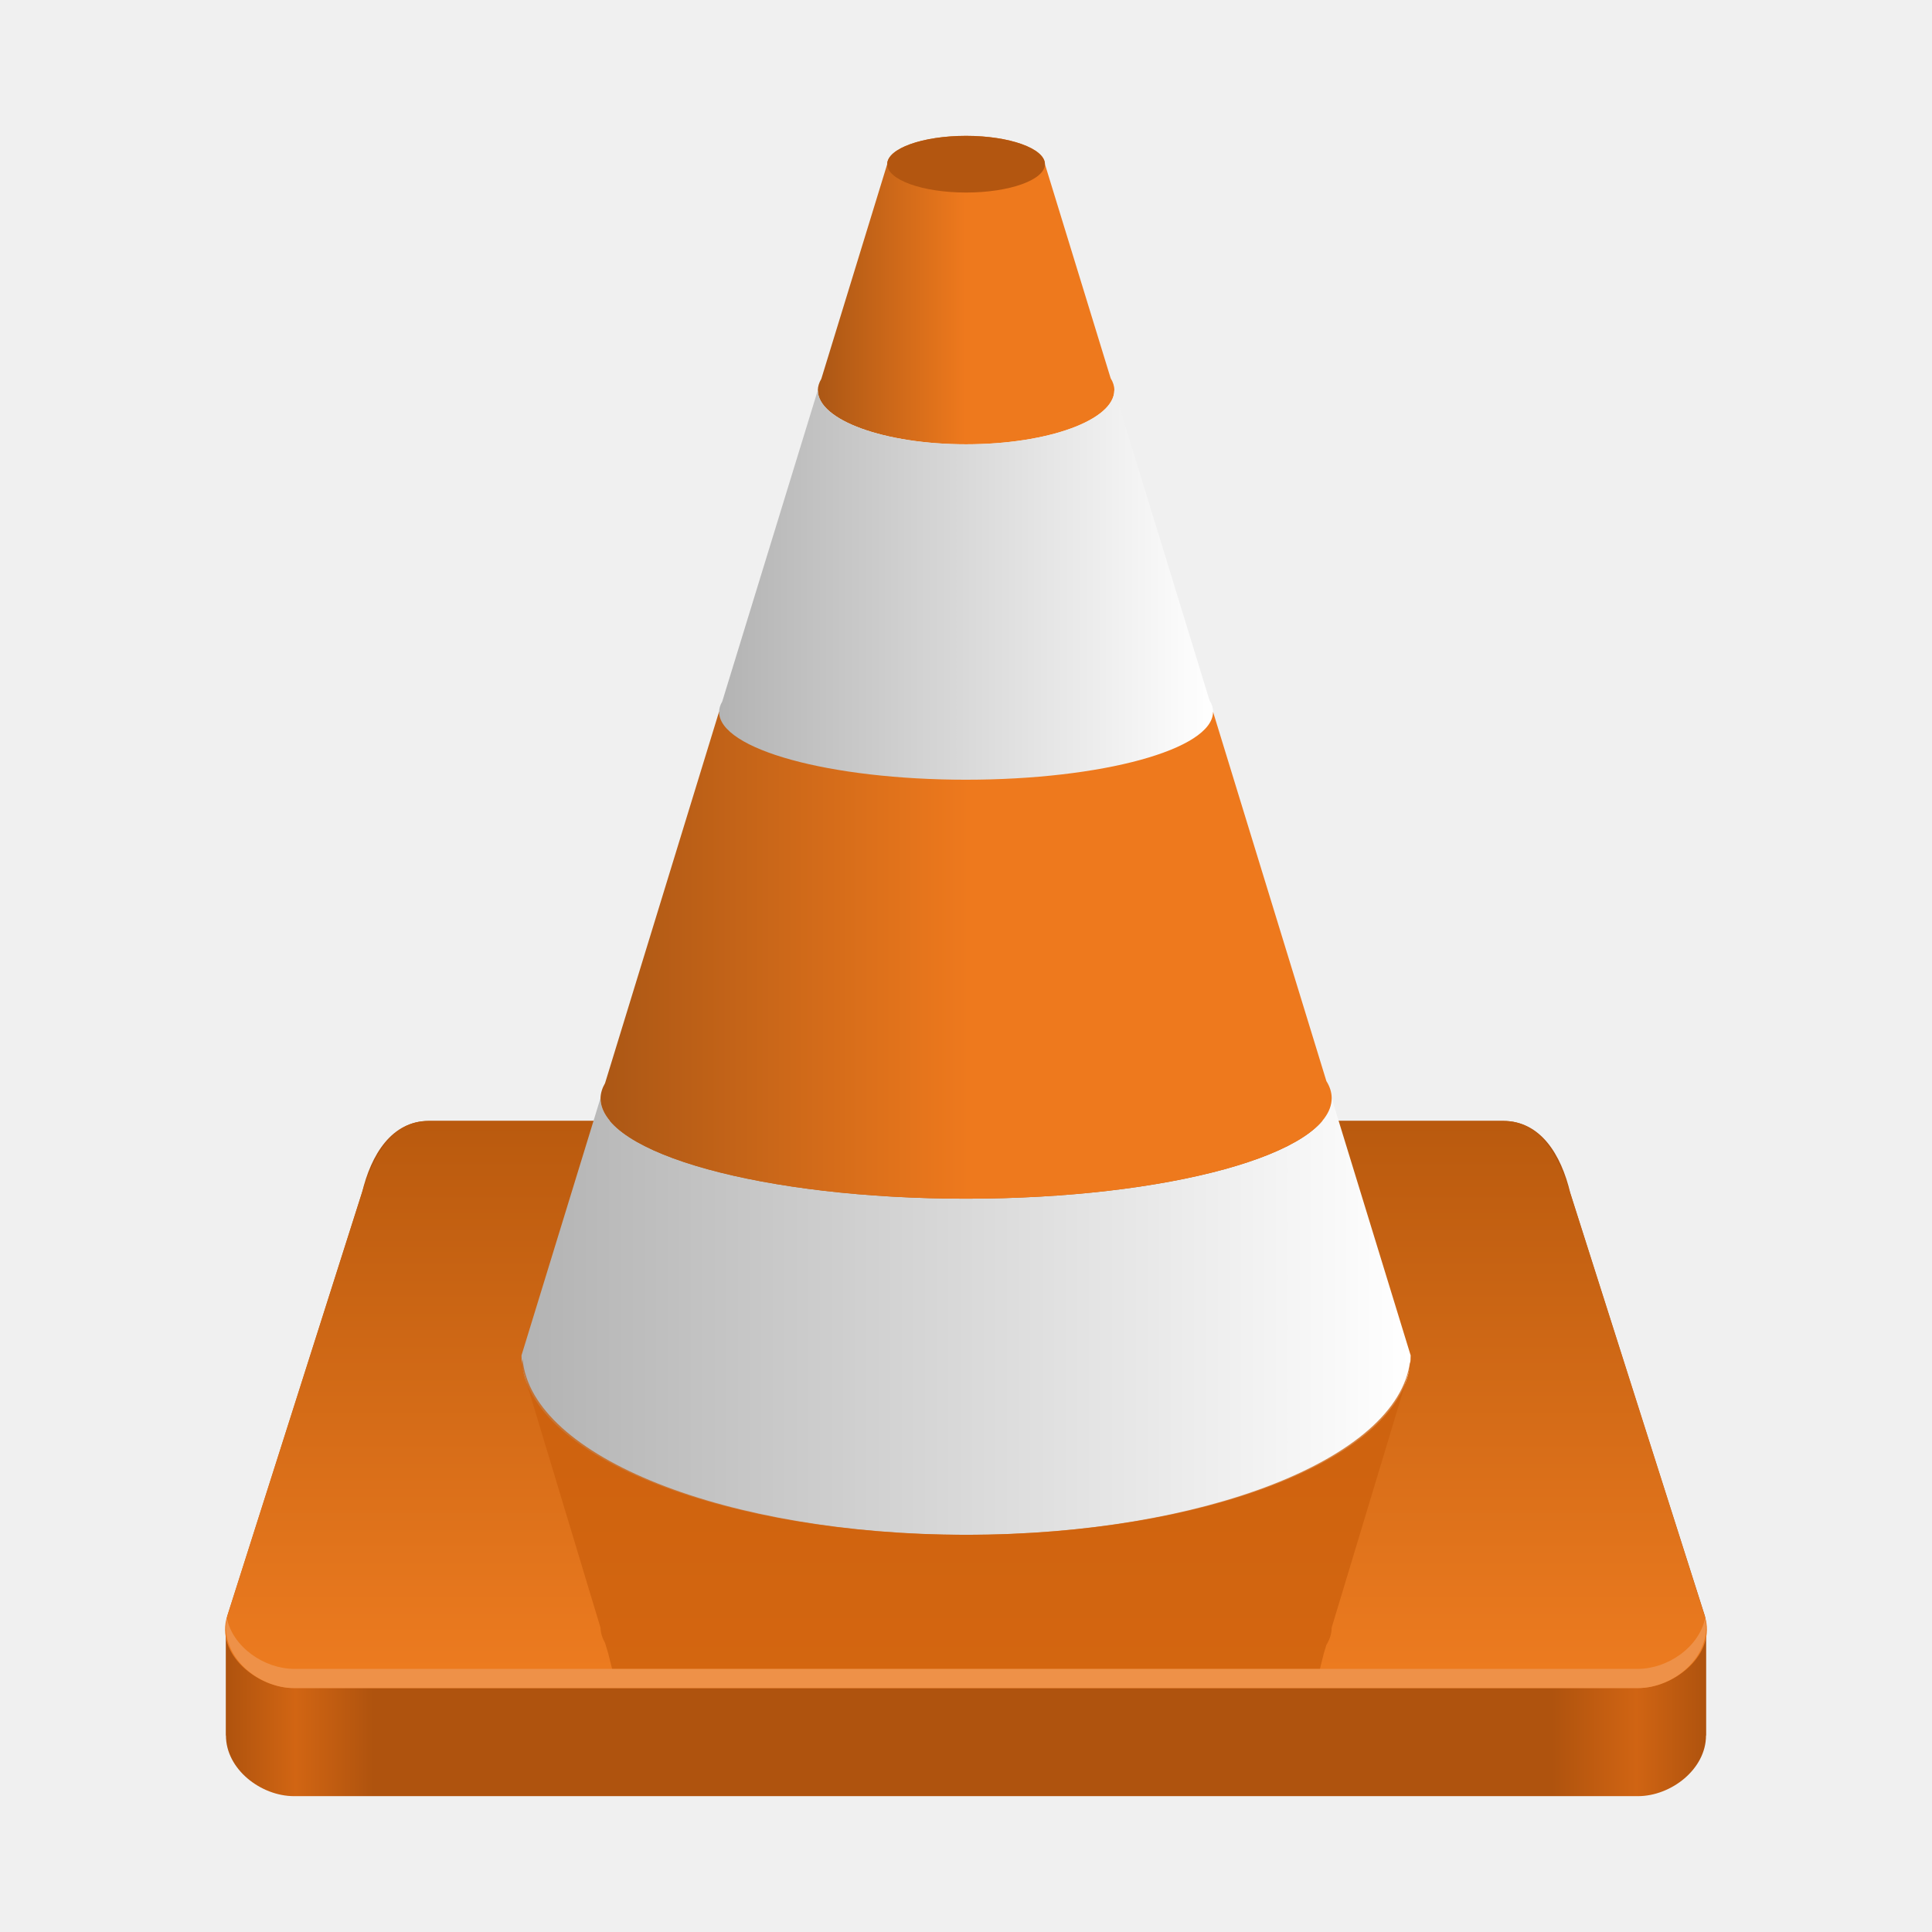
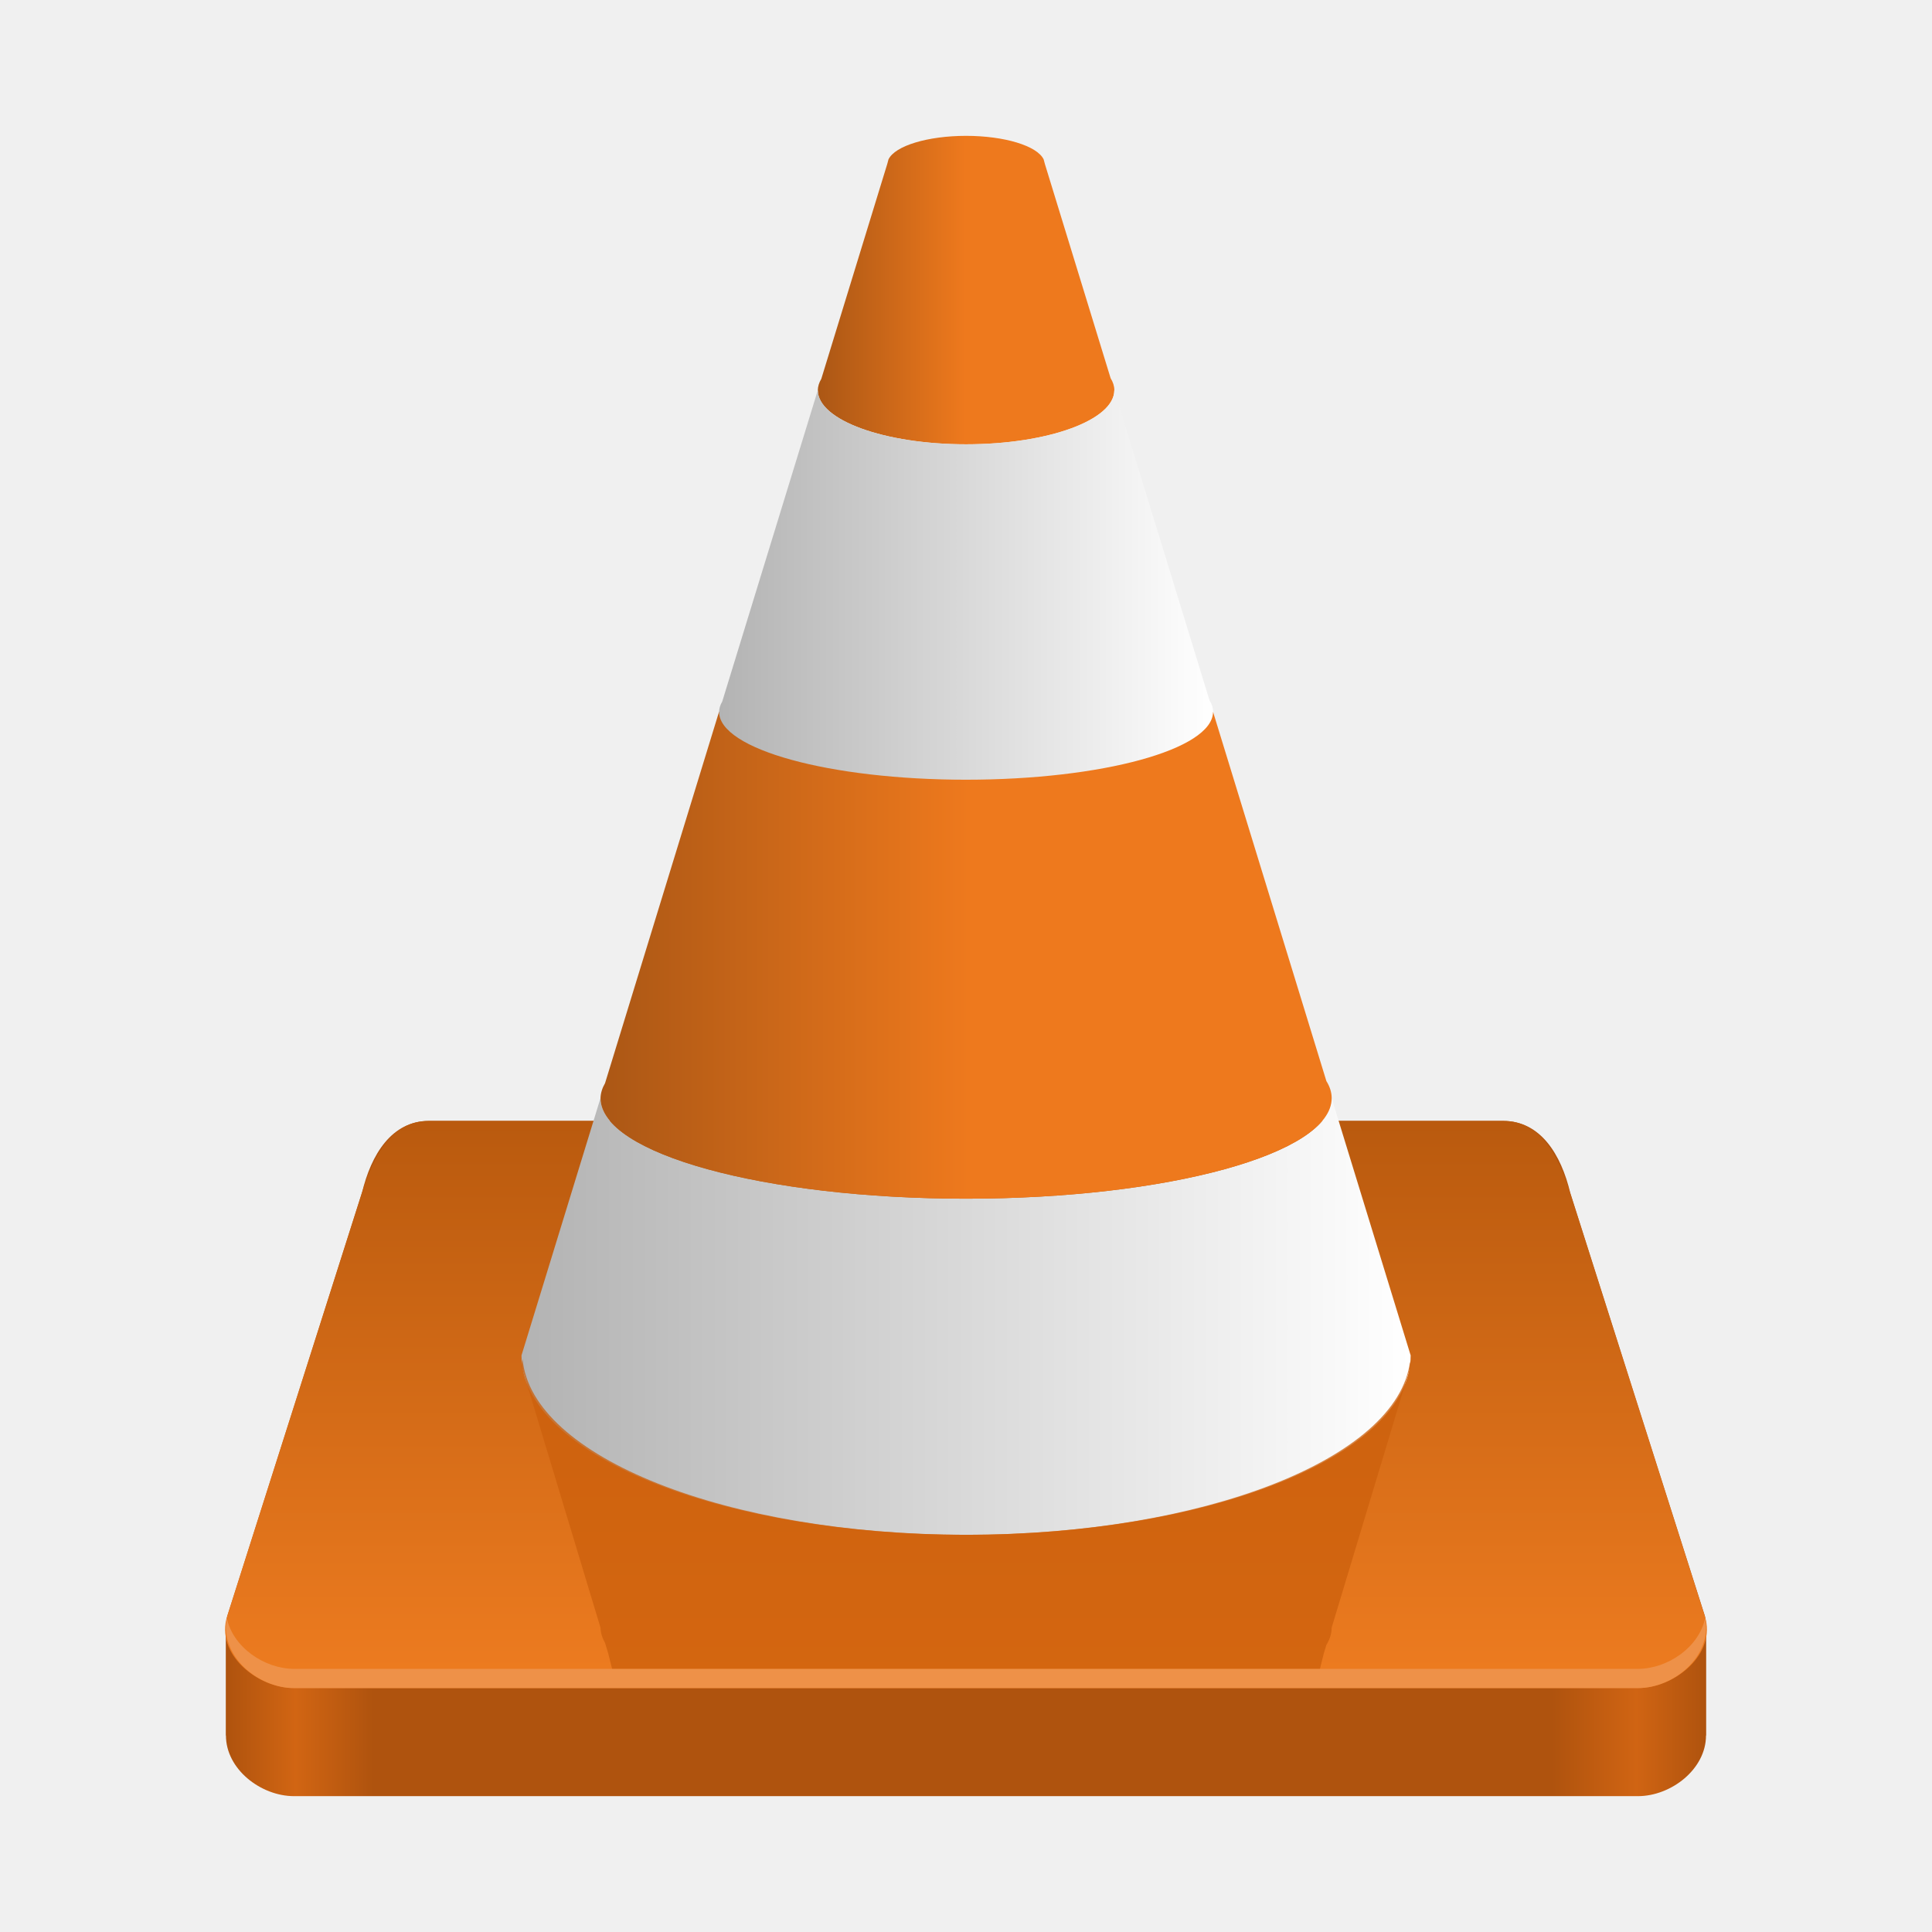
<svg xmlns="http://www.w3.org/2000/svg" xmlns:xlink="http://www.w3.org/1999/xlink" width="128" height="128" viewBox="0 0 128 128" version="1.1" id="svg5" xml:space="preserve">
  <defs id="defs2">
    <linearGradient id="linearGradient631">
      <stop style="stop-color:#aa5009;stop-opacity:1;" offset="0" id="stop627" />
      <stop style="stop-color:#ee7c20;stop-opacity:1;" offset="1" id="stop629" />
    </linearGradient>
    <linearGradient id="linearGradient981">
      <stop style="stop-color:#af530e;stop-opacity:1;" offset="0" id="stop977" />
      <stop style="stop-color:#d16513;stop-opacity:1;" offset="0.047" id="stop1605" />
      <stop style="stop-color:#af530e;stop-opacity:1;" offset="0.1" id="stop1611" />
      <stop style="stop-color:#af530e;stop-opacity:1;" offset="0.896" id="stop1609" />
      <stop style="stop-color:#d06413;stop-opacity:1;" offset="0.953" id="stop1607" />
      <stop style="stop-color:#af530e;stop-opacity:1;" offset="1" id="stop979" />
    </linearGradient>
    <linearGradient id="linearGradient3624">
      <stop style="stop-color:#ab5715;stop-opacity:1;" offset="0" id="stop3620" />
      <stop style="stop-color:#ee791d;stop-opacity:1" offset="0.498" id="stop7792" />
      <stop style="stop-color:#ee791d;stop-opacity:1" offset="1" id="stop3622" />
    </linearGradient>
    <linearGradient id="linearGradient3616">
      <stop style="stop-color:#ab5715;stop-opacity:1;" offset="0" id="stop3612" />
      <stop style="stop-color:#ee791d;stop-opacity:1" offset="0.504" id="stop7721" />
      <stop style="stop-color:#ee791d;stop-opacity:1" offset="1" id="stop3614" />
    </linearGradient>
    <linearGradient id="linearGradient3551">
      <stop style="stop-color:#b3b3b3;stop-opacity:1" offset="0" id="stop3547" />
      <stop style="stop-color:#ffffff;stop-opacity:1;" offset="1" id="stop3549" />
    </linearGradient>
    <linearGradient id="linearGradient2924">
      <stop style="stop-color:#b3b3b3;stop-opacity:1" offset="0" id="stop2920" />
      <stop style="stop-color:#ffffff;stop-opacity:1;" offset="1" id="stop2922" />
    </linearGradient>
    <linearGradient y2="236" x2="96" y1="236" x1="32" gradientTransform="translate(604.8168,170.5864)" gradientUnits="userSpaceOnUse" id="linearGradient1099" xlink:href="#linearGradient1036" />
    <linearGradient id="linearGradient1036">
      <stop id="stop1032" offset="0" style="stop-color:#d5d3cf;stop-opacity:1;" />
      <stop id="stop1034" offset="1" style="stop-color:#f6f5f4;stop-opacity:1" />
    </linearGradient>
    <radialGradient r="32" fy="-76" fx="-244" cy="-76" cx="-244" gradientTransform="matrix(0.8833333,0,0,0.8833333,-460.3502,463.1197)" gradientUnits="userSpaceOnUse" id="radialGradient1103" xlink:href="#linearGradient1069" />
    <linearGradient id="linearGradient1069">
      <stop id="stop1065" offset="0" style="stop-color:#d5d3cf;stop-opacity:1" />
      <stop id="stop1067-1" offset="1" style="stop-color:#949390;stop-opacity:1" />
    </linearGradient>
    <linearGradient gradientUnits="userSpaceOnUse" y2="232" x2="64" y1="262.5" x1="64" id="linearGradient1027" xlink:href="#linearGradient1025" gradientTransform="translate(-470.5864,432.8168)" />
    <linearGradient id="linearGradient1025">
      <stop id="stop1021" offset="0" style="stop-color:#9a9996;stop-opacity:1" />
      <stop id="stop1023" offset="1" style="stop-color:#77767b;stop-opacity:1" />
    </linearGradient>
    <clipPath clipPathUnits="userSpaceOnUse" id="clipPath1609-7">
      <path id="path1611-5" d="m 252,116 28,-28 v -8 h -36 v 36 z" style="fill:#e74747;stroke:none;stroke-width:0.25px;stroke-linecap:butt;stroke-linejoin:miter;stroke-opacity:1" />
    </clipPath>
    <radialGradient r="32" fy="-76" fx="-244" cy="-76" cx="-244" gradientTransform="matrix(0.8833333,0,0,0.8833333,-460.3502,463.1197)" gradientUnits="userSpaceOnUse" id="radialGradient1103-5" xlink:href="#linearGradient1069" />
    <clipPath clipPathUnits="userSpaceOnUse" id="clipPath1609-7-7">
      <path id="path1611-5-0" d="m 252,116 28,-28 v -8 h -36 v 36 z" style="fill:#e74747;stroke:none;stroke-width:0.25px;stroke-linecap:butt;stroke-linejoin:miter;stroke-opacity:1" />
    </clipPath>
    <clipPath clipPathUnits="userSpaceOnUse" id="clipPath744">
      <rect style="fill:#1e88e5;fill-opacity:1;stroke-width:0.265" id="rect746" width="541.867" height="541.867" x="0" y="1.5987212e-14" rx="79.375" ry="79.375" />
    </clipPath>
    <clipPath clipPathUnits="userSpaceOnUse" id="clipPath62">
      <rect style="fill:#1e88e5;fill-opacity:1;stroke-width:0.265" id="rect64" width="541.867" height="541.867" x="2.2507105e-05" y="-0.422" rx="79.375" ry="79.375" />
    </clipPath>
    <radialGradient r="32" fy="-76" fx="-244" cy="-76" cx="-244" gradientTransform="matrix(0.8833333,0,0,0.8833333,-460.3502,463.1197)" gradientUnits="userSpaceOnUse" id="radialGradient1103-6" xlink:href="#linearGradient1069" />
    <clipPath clipPathUnits="userSpaceOnUse" id="clipPath1609-7-2">
      <path id="path1611-5-3" d="m 252,116 28,-28 v -8 h -36 v 36 z" style="fill:#e74747;stroke:none;stroke-width:0.25px;stroke-linecap:butt;stroke-linejoin:miter;stroke-opacity:1" />
    </clipPath>
    <clipPath clipPathUnits="userSpaceOnUse" id="clipPath961">
      <rect style="fill:#00c853;stroke:none;stroke-width:0.529" id="rect963" width="541.867" height="541.867" x="1.4210855e-14" y="2.717972e-05" rx="79.375" ry="79.375" />
    </clipPath>
    <radialGradient r="32" fy="-76" fx="-244" cy="-76" cx="-244" gradientTransform="matrix(0.8833333,0,0,0.8833333,-460.3502,463.1197)" gradientUnits="userSpaceOnUse" id="radialGradient1103-56" xlink:href="#linearGradient1069" />
    <clipPath clipPathUnits="userSpaceOnUse" id="clipPath1440">
      <circle style="display:inline;opacity:1;vector-effect:none;fill:none;fill-opacity:1;stroke:#000000;stroke-width:2;stroke-linecap:butt;stroke-linejoin:miter;stroke-miterlimit:4;stroke-dasharray:none;stroke-dashoffset:0;stroke-opacity:1;marker:none;marker-start:none;marker-mid:none;marker-end:none;paint-order:normal;enable-background:new" id="circle1442" cx="-134.35" cy="193.747" r="24" transform="rotate(-45)" />
    </clipPath>
    <clipPath clipPathUnits="userSpaceOnUse" id="clipPath1430">
      <circle style="display:inline;opacity:1;vector-effect:none;fill:none;fill-opacity:1;stroke:#000000;stroke-width:2;stroke-linecap:butt;stroke-linejoin:miter;stroke-miterlimit:4;stroke-dasharray:none;stroke-dashoffset:0;stroke-opacity:1;marker:none;marker-start:none;marker-mid:none;marker-end:none;paint-order:normal;enable-background:new" id="circle1432" cx="12" cy="232" r="24" />
    </clipPath>
    <clipPath clipPathUnits="userSpaceOnUse" id="clipPath1440-9">
      <circle style="display:inline;opacity:1;vector-effect:none;fill:none;fill-opacity:1;stroke:#000000;stroke-width:2;stroke-linecap:butt;stroke-linejoin:miter;stroke-miterlimit:4;stroke-dasharray:none;stroke-dashoffset:0;stroke-opacity:1;marker:none;marker-start:none;marker-mid:none;marker-end:none;paint-order:normal;enable-background:new" id="circle1442-5" cx="-134.35" cy="193.747" r="24" transform="rotate(-45)" />
    </clipPath>
    <clipPath clipPathUnits="userSpaceOnUse" id="clipPath1430-1">
      <circle style="display:inline;opacity:1;vector-effect:none;fill:none;fill-opacity:1;stroke:#000000;stroke-width:2;stroke-linecap:butt;stroke-linejoin:miter;stroke-miterlimit:4;stroke-dasharray:none;stroke-dashoffset:0;stroke-opacity:1;marker:none;marker-start:none;marker-mid:none;marker-end:none;paint-order:normal;enable-background:new" id="circle1432-8" cx="12" cy="232" r="24" />
    </clipPath>
    <clipPath clipPathUnits="userSpaceOnUse" id="clipPath2024">
      <rect style="opacity:1;vector-effect:none;fill:#63452c;fill-opacity:1;stroke:none;stroke-width:4;stroke-linecap:round;stroke-linejoin:round;stroke-miterlimit:4;stroke-dasharray:none;stroke-dashoffset:0;stroke-opacity:1" id="rect2026" width="74" height="98" x="6" y="196" />
    </clipPath>
    <linearGradient id="linearGradient914">
      <stop id="stop910" offset="0" style="stop-color:#f6f5f4;stop-opacity:0.437" />
      <stop id="stop912" offset="1" style="stop-color:#deddda;stop-opacity:0;" />
    </linearGradient>
    <radialGradient gradientTransform="matrix(2.608696,0,0,1.841036,-102.9565,-748.9467)" gradientUnits="userSpaceOnUse" r="46" fy="296" fx="64" cy="296" cx="64" id="radialGradient916" xlink:href="#linearGradient914" />
    <clipPath clipPathUnits="userSpaceOnUse" id="clipPath11543">
      <rect style="fill:#f0c04e;fill-opacity:1;stroke:none;stroke-width:0.529" id="rect11545" width="541.867" height="541.867" x="1.4746095e-06" y="6.4330168e-05" rx="79.375" ry="79.375" />
    </clipPath>
    <style id="style374">.cls-1{fill:url(#linear-gradient);}.cls-2{opacity:0.35;fill:url(#radial-gradient);}.cls-2,.cls-4{isolation:isolate;}.cls-3{fill:url(#linear-gradient-2);}.cls-4{opacity:0.41;fill:url(#radial-gradient-2);}.cls-5{fill:url(#radial-gradient-3);}.cls-6{fill:url(#radial-gradient-4);}</style>
    <linearGradient id="linear-gradient" x1="63.33" y1="84.03" x2="241.67" y2="84.03" gradientTransform="matrix(1,0,0,-1,0,266)" gradientUnits="userSpaceOnUse">
      <stop offset="0" stop-color="#0c59a4" id="stop376" />
      <stop offset="1" stop-color="#114a8b" id="stop378" />
    </linearGradient>
    <radialGradient id="radial-gradient" cx="161.83" cy="68.91" r="95.38" gradientTransform="matrix(1,0,0,-0.95,0,248.84)" gradientUnits="userSpaceOnUse">
      <stop offset="0.72" stop-opacity="0" id="stop381" />
      <stop offset="0.95" stop-opacity="0.53" id="stop383" />
      <stop offset="1" id="stop385" />
    </radialGradient>
    <linearGradient id="linear-gradient-2" x1="157.35" y1="161.39" x2="45.96" y2="40.06" gradientTransform="matrix(1,0,0,-1,0,266)" gradientUnits="userSpaceOnUse">
      <stop offset="0" stop-color="#1b9de2" id="stop388" />
      <stop offset="0.16" stop-color="#1595df" id="stop390" />
      <stop offset="0.67" stop-color="#0680d7" id="stop392" />
      <stop offset="1" stop-color="#0078d4" id="stop394" />
    </linearGradient>
    <radialGradient id="radial-gradient-2" cx="-340.29" cy="62.99" r="143.24" gradientTransform="matrix(0.15,-0.99,-0.8,-0.12,176.64,-125.4)" gradientUnits="userSpaceOnUse">
      <stop offset="0.76" stop-opacity="0" id="stop397" />
      <stop offset="0.95" stop-opacity="0.5" id="stop399" />
      <stop offset="1" id="stop401" />
    </radialGradient>
    <radialGradient id="radial-gradient-3" cx="113.37" cy="570.21" r="202.43" gradientTransform="matrix(-0.04,1,2.13,0.08,-1179.54,-106.69)" gradientUnits="userSpaceOnUse">
      <stop offset="0" stop-color="#35c1f1" id="stop404" />
      <stop offset="0.11" stop-color="#34c1ed" id="stop406" />
      <stop offset="0.23" stop-color="#2fc2df" id="stop408" />
      <stop offset="0.31" stop-color="#2bc3d2" id="stop410" />
      <stop offset="0.67" stop-color="#36c752" id="stop412" />
    </radialGradient>
    <radialGradient id="radial-gradient-4" cx="376.52" cy="567.97" r="97.34" gradientTransform="matrix(0.28,0.96,0.78,-0.23,-303.76,-148.5)" gradientUnits="userSpaceOnUse">
      <stop offset="0" stop-color="#66eb6e" id="stop415" />
      <stop offset="1" stop-color="#66eb6e" stop-opacity="0" id="stop417" />
    </radialGradient>
    <clipPath clipPathUnits="userSpaceOnUse" id="clipPath1260">
      <rect style="fill:#bbdefb;fill-opacity:1;stroke:none;stroke-width:0.529" id="rect1262" width="541.867" height="541.867" x="2.9492187e-06" y="3.9968629e-05" rx="79.375" ry="79.375" />
    </clipPath>
    <linearGradient x1="0" y1="119.552" x2="235.777" y2="119.552" id="linearGradient-1" gradientTransform="matrix(1.45119,0,0,1.703766,99.85446,80.41603)" gradientUnits="userSpaceOnUse">
      <stop stop-color="#FF5500" offset="0%" id="stop6" />
      <stop stop-color="#FF5500" offset="40.988%" id="stop8" />
      <stop stop-color="#FF2000" offset="58.198%" id="stop10" />
      <stop stop-color="#FF2000" offset="100%" id="stop12" />
    </linearGradient>
    <linearGradient x1="0.021" y1="0.507" x2="1" y2="0.507" id="linearGradient-2" gradientUnits="userSpaceOnUse" gradientTransform="matrix(7.107012,0,0,7.107012,54.42477,49.22005)">
      <stop stop-color="#FF452A" offset="0%" id="stop15" />
      <stop stop-color="#FF2000" offset="100%" id="stop17" />
    </linearGradient>
    <mask id="mask-4" fill="#ffffff">
      <path d="M 45.051,6.703 39.15,2.8822695e-5 h -10.363 -10.363 L 12.522,6.703 c 0,0 -5.182,-1.441 -7.628,1.009 0,0 6.909,-0.624 9.284,3.243 0,0 6.405,1.225 7.269,1.225 0.864,0 2.735,-0.721 4.462,-1.297 1.727,-0.576 2.879,-0.581 2.879,-0.581 0,0 1.151,0.004 2.879,0.581 1.727,0.576 3.598,1.297 4.462,1.297 0.864,0 7.269,-1.225 7.269,-1.225 2.375,-3.867 9.284,-3.243 9.284,-3.243 C 50.233,5.262 45.051,6.703 45.051,6.703" id="use25" style="stroke-width:0.265" />
    </mask>
    <clipPath clipPathUnits="userSpaceOnUse" id="clipPath3338">
      <rect style="fill:#ff7f2a;fill-opacity:1;stroke:none;stroke-width:0.529" id="rect3340" width="541.867" height="541.867" x="1.1368684e-13" y="5.8174133e-05" rx="79.375" ry="79.375" />
    </clipPath>
    <clipPath clipPathUnits="userSpaceOnUse" id="clipPath2140">
      <rect style="fill:#ffad76;fill-opacity:1;stroke:none;stroke-width:0.529" id="rect2142" width="487.68" height="487.68" x="27.093" y="27.093" rx="71.438" ry="71.438" />
    </clipPath>
    <linearGradient gradientUnits="userSpaceOnUse" y2="268" x2="115.823" y1="268" x1="11.823" id="linearGradient1329" xlink:href="#linearGradient1357" gradientTransform="matrix(2.274968,0,0,2.274968,-344.8075,-258.2955)" />
    <linearGradient id="linearGradient1357">
      <stop id="stop1345" offset="0" style="stop-color:#986a44;stop-opacity:1" />
      <stop style="stop-color:#cdab8f;stop-opacity:1" offset="0.029" id="stop1347" />
      <stop id="stop1349" offset="0.058" style="stop-color:#b5835a;stop-opacity:1" />
      <stop style="stop-color:#b5835a;stop-opacity:1" offset="0.942" id="stop1351" />
      <stop id="stop1353" offset="0.971" style="stop-color:#cdab8f;stop-opacity:1" />
      <stop id="stop1355" offset="1" style="stop-color:#986a44;stop-opacity:1" />
    </linearGradient>
    <linearGradient y2="23" x2="60" y1="53.255" x1="70.586" gradientTransform="translate(0,170)" gradientUnits="userSpaceOnUse" id="linearGradient1610" xlink:href="#linearGradient1656" />
    <linearGradient id="linearGradient1656">
      <stop style="stop-color:#ffffff;stop-opacity:1" offset="0" id="stop1652" />
      <stop style="stop-color:#deddda;stop-opacity:1" offset="1" id="stop1654" />
    </linearGradient>
    <linearGradient y2="268" x2="68" y1="268" x1="60" gradientUnits="userSpaceOnUse" id="linearGradient1612" xlink:href="#linearGradient1270" />
    <linearGradient id="linearGradient1270">
      <stop style="stop-color:#949390;stop-opacity:1;" offset="0" id="stop1258" />
      <stop id="stop1260" offset="0.083" style="stop-color:#d5d3cf;stop-opacity:1" />
      <stop style="stop-color:#949390;stop-opacity:1;" offset="0.167" id="stop1262" />
      <stop id="stop1264" offset="0.833" style="stop-color:#949390;stop-opacity:1;" />
      <stop style="stop-color:#d5d3cf;stop-opacity:1" offset="0.917" id="stop1266" />
      <stop style="stop-color:#949390;stop-opacity:1" offset="1" id="stop1268" />
    </linearGradient>
    <linearGradient id="i">
      <stop offset="0" stop-color="#e26400" id="stop353" />
      <stop offset="1" stop-color="#ffb900" id="stop355" />
    </linearGradient>
    <linearGradient id="h">
      <stop offset="0" stop-color="#9b4400" id="stop358" />
      <stop offset="1" stop-color="#e56300" id="stop360" />
    </linearGradient>
    <linearGradient id="g">
      <stop offset="0" stop-color="#f48200" stop-opacity="0" id="stop363" />
      <stop offset=".589" stop-color="#f48200" stop-opacity=".728" id="stop365" />
      <stop offset=".816" stop-color="#cc5f00" id="stop367" />
      <stop offset="1" stop-color="#a43d00" id="stop369" />
    </linearGradient>
    <linearGradient id="f">
      <stop offset="0" stop-color="#a1abb2" id="stop372" />
      <stop offset=".083" stop-color="#eaeced" id="stop374" />
      <stop offset="1" stop-color="#c6ccd0" id="stop376-3" />
    </linearGradient>
    <linearGradient id="e">
      <stop offset="0" stop-color="#7a8288" id="stop379" />
      <stop offset=".529" stop-color="#9fa3a7" id="stop381-6" />
      <stop offset="1" stop-color="#7d858b" id="stop383-7" />
    </linearGradient>
    <linearGradient id="d">
      <stop offset="0" stop-color="#a1abb2" id="stop386" />
      <stop offset=".148" stop-color="#eaeced" id="stop388-5" />
      <stop offset="1" stop-color="#c6ccd0" id="stop390-3" />
    </linearGradient>
    <linearGradient id="c">
      <stop offset="0" stop-color="#7a8288" id="stop393" />
      <stop offset=".076" stop-color="#9fa3a7" id="stop395" />
      <stop offset="1" stop-color="#7d858b" id="stop397-5" />
    </linearGradient>
    <linearGradient id="b">
      <stop offset="0" stop-color="#ffb900" id="stop400" />
      <stop offset="1" stop-color="#ffd76b" id="stop402" />
    </linearGradient>
    <linearGradient xlink:href="#a" id="r" x1="236.651" x2="236.052" y1="158.479" y2="162.893" gradientTransform="matrix(0.6461708,0,0,0.6461708,-88.35141,9.822696)" gradientUnits="userSpaceOnUse" spreadMethod="reflect" />
    <linearGradient id="a">
      <stop offset="0" stop-color="#f68000" id="stop406-6" />
      <stop offset="1" stop-color="#fd9800" id="stop408-2" />
    </linearGradient>
    <linearGradient xlink:href="#b" id="q" x1="-113.893" x2="412.23" y1="461.921" y2="463.262" gradientTransform="matrix(0.1823638,0,0,0.1823638,29.17063,32.90193)" gradientUnits="userSpaceOnUse" />
    <linearGradient xlink:href="#c" id="p" x1="107.209" x2="151.346" y1="-.642" y2="12.703" gradientTransform="matrix(0.1823638,0,0,0.1823638,29.08027,32.8943)" gradientUnits="userSpaceOnUse" />
    <linearGradient xlink:href="#d" id="o" x1="104.886" x2="164.759" y1="12.641" y2="27.389" gradientTransform="matrix(0.1823638,0,0,0.1823638,29.17063,32.90193)" gradientUnits="userSpaceOnUse" />
    <linearGradient xlink:href="#e" id="n" x1="18.875" x2="334.031" y1="252.484" y2="268.415" gradientTransform="matrix(0.1823638,0,0,0.1823638,29.17063,32.90193)" gradientUnits="userSpaceOnUse" />
    <linearGradient xlink:href="#f" id="m" x1="44.104" x2="278.432" y1="228.6" y2="290.7" gradientTransform="matrix(0.1823638,0,0,0.1823638,29.17063,32.90193)" gradientUnits="userSpaceOnUse" />
    <linearGradient xlink:href="#g" id="l" x1="115.202" x2="261.622" y1="70.105" y2="55.356" gradientTransform="matrix(0.1823638,0,0,0.1823638,29.17063,32.90193)" gradientUnits="userSpaceOnUse" />
    <linearGradient xlink:href="#h" id="k" x1="64.751" x2="93.522" y1="102.284" y2="108.988" gradientTransform="matrix(0.1823638,0,0,0.1823638,29.17063,32.90193)" gradientUnits="userSpaceOnUse" />
    <linearGradient xlink:href="#i" id="j" x1="40.775" x2="44.376" y1="100.342" y2="125.316" gradientTransform="matrix(0.6461708,0,0,0.6592446,29.17063,31.98213)" gradientUnits="userSpaceOnUse" />
    <filter id="s" color-interpolation-filters="sRGB" x="-0.025" y="-0.092" width="1.051" height="1.183">
      <feGaussianBlur stdDeviation="1.135" id="feGaussianBlur419" />
    </filter>
    <linearGradient xlink:href="#linearGradient2924" id="linearGradient2926" x1="47.499" y1="38.786" x2="80.503" y2="38.786" gradientUnits="userSpaceOnUse" gradientTransform="matrix(0.9917137,0,0,0.9989751,0.5350044,0.00922648)" />
    <linearGradient xlink:href="#linearGradient3551" id="linearGradient3553" x1="34.299" y1="87.026" x2="93.701" y2="87.026" gradientUnits="userSpaceOnUse" gradientTransform="matrix(0.9917137,0,0,0.9989751,0.5350044,0.00922648)" />
    <linearGradient xlink:href="#linearGradient3616" id="linearGradient3618" x1="39.577" y1="63.342" x2="88.425" y2="63.342" gradientUnits="userSpaceOnUse" gradientTransform="matrix(0.9917137,0,0,0.9989751,0.5350044,0.00922648)" />
    <linearGradient xlink:href="#linearGradient3624" id="linearGradient3626" x1="54.096" y1="19.229" x2="73.906" y2="19.229" gradientUnits="userSpaceOnUse" gradientTransform="matrix(0.9917137,0,0,0.9989751,0.5350044,0.00922648)" />
    <linearGradient xlink:href="#linearGradient981" id="linearGradient985" x1="-54.173" y1="104.235" x2="34.292" y2="104.235" gradientUnits="userSpaceOnUse" gradientTransform="matrix(1.108626,0,0,1.193366,75.01959,-28.95183)" />
    <linearGradient xlink:href="#linearGradient631" id="linearGradient633" x1="64.001" y1="69.872" x2="64.001" y2="112.684" gradientUnits="userSpaceOnUse" gradientTransform="matrix(1.133465,0,0,1.133465,-8.541767,-15.88236)" />
  </defs>
  <g id="layer2">
-     <path id="path2062" style="fill:url(#linearGradient3626);fill-opacity:1;stroke-width:3.801;stroke-linecap:round;stroke-linejoin:round;paint-order:markers stroke fill" d="m 64.005,9 a 5.225,1.878 0 0 0 -5.225,1.878 l -4.367,14.227 a 9.824,3.582 0 0 0 -0.23,0.749 9.824,3.582 0 0 0 9.824,3.582 9.824,3.582 0 0 0 9.82,-3.577 9.824,3.582 0 0 0 0.002,0 v -0.002 a 9.824,3.582 0 0 0 0,-0.004 9.824,3.582 0 0 0 -0.246,-0.795 L 69.23,10.878 A 5.225,1.878 0 0 0 64.005,9 Z" />
-     <ellipse style="fill:#b35610;fill-opacity:1;stroke-width:5.433;stroke-linecap:round;stroke-linejoin:round;paint-order:markers stroke fill" id="path2049" cx="64.005" cy="10.878" rx="5.225" ry="1.878" />
+     <path id="path2062" style="fill:url(#linearGradient3626);fill-opacity:1;stroke-width:3.801;stroke-linecap:round;stroke-linejoin:round;paint-order:markers stroke fill" d="M 64.004 9 A 5.225 1.878 0 0 0 58.865 10.559 L 58.779 10.879 L 58.609 11.43 L 54.412 25.105 A 9.824 3.582 0 0 0 54.182 25.854 A 9.824 3.582 0 0 0 64.006 29.436 A 9.824 3.582 0 0 0 73.826 25.859 A 9.824 3.582 0 0 0 73.828 25.859 L 73.828 25.857 A 9.824 3.582 0 0 0 73.828 25.855 A 9.824 3.582 0 0 0 73.828 25.854 A 9.824 3.582 0 0 0 73.582 25.059 L 69.4 11.43 L 69.23 10.879 L 69.145 10.561 A 5.225 1.878 0 0 0 64.004 9 z " />
    <path id="path624" style="fill:url(#linearGradient985);stroke-width:1.725;stroke-linecap:round;stroke-linejoin:round;paint-order:markers stroke fill" d="m 28.414,74.265 c -2.457,-1e-6 -3.826,2.211 -4.435,4.773 l -8.919,28.028 c -0.071,0.298 -0.095,0.591 -0.084,0.876 -0.002,-0.04 -0.007,-0.079 -0.007,-0.119 h -0.009 v 7.16 h 0.009 C 14.969,117.209 17.276,119 19.486,119 h 89.024 c 2.21,0 4.517,-1.791 4.517,-4.016 h 0.011 v -6.96 c 0.002,-0.044 -9.1e-4,-0.089 0,-0.133 v -0.068 h -0.002 c -8e-5,-0.248 -0.021,-0.5 -0.082,-0.757 l -8.919,-28.028 c -0.608,-2.562 -1.978,-4.773 -4.435,-4.773 z M 14.987,108.092 c 0.008,0.091 0.017,0.181 0.032,0.27 -0.015,-0.089 -0.025,-0.179 -0.032,-0.27 z m 0.069,0.457 c 0.012,0.05 0.027,0.099 0.041,0.149 -0.014,-0.05 -0.03,-0.099 -0.041,-0.149 z m 0.292,0.802 c 0.02,0.039 0.044,0.076 0.065,0.114 -0.021,-0.038 -0.045,-0.075 -0.065,-0.114 z m 0.323,0.503 c 0.103,0.143 0.215,0.282 0.336,0.413 -0.122,-0.132 -0.232,-0.268 -0.336,-0.413 z m 96.578,0.114 c -0.052,0.068 -0.104,0.133 -0.16,0.198 0.056,-0.064 0.109,-0.131 0.16,-0.198 z m -95.994,0.552 c 0.136,0.126 0.282,0.241 0.433,0.352 -0.151,-0.111 -0.297,-0.225 -0.433,-0.352 z m 95.413,0.07 c -0.071,0.063 -0.144,0.121 -0.219,0.179 0.074,-0.059 0.148,-0.117 0.219,-0.179 z m -94.725,0.464 c 0.178,0.114 0.366,0.212 0.556,0.303 -0.192,-0.091 -0.378,-0.189 -0.556,-0.303 z m 94.054,0.04 c -0.107,0.067 -0.219,0.123 -0.331,0.182 0.112,-0.058 0.224,-0.116 0.331,-0.182 z m -93.252,0.382 c 0.215,0.089 0.438,0.153 0.663,0.21 -0.225,-0.057 -0.447,-0.121 -0.663,-0.21 z m 92.469,0.019 c -0.137,0.055 -0.279,0.09 -0.42,0.133 0.141,-0.042 0.283,-0.078 0.42,-0.133 z m -91.611,0.247 c 0.293,0.061 0.589,0.097 0.883,0.098 -0.295,0 -0.591,-0.037 -0.883,-0.098 z m 90.78,0.005 c -0.259,0.053 -0.521,0.078 -0.782,0.084 0.26,-0.005 0.523,-0.032 0.782,-0.084 z" />
    <path id="rect525" style="fill:url(#linearGradient633);fill-opacity:1;stroke-width:1.725;stroke-linecap:round;stroke-linejoin:round;paint-order:markers stroke fill" d="m 28.406,74.264 h 71.187 c 2.457,0 3.636,2.264 4.435,4.773 l 8.919,28.029 c 0.798,2.509 -1.978,4.773 -4.434,4.773 H 19.488 c -2.457,0 -5.233,-2.264 -4.435,-4.773 l 8.919,-28.029 c 0.798,-2.509 1.978,-4.773 4.435,-4.773 z" />
    <path id="path2120" style="fill:url(#linearGradient3553);fill-opacity:1;stroke-width:3.801;stroke-linecap:round;stroke-linejoin:round;paint-order:markers stroke fill" d="M 39.785,72.753 34.55,89.8 A 29.455,11.884 0 0 0 64.005,101.684 29.455,11.884 0 0 0 93.46,89.8 L 88.226,72.753 A 24.222,6.662 0 0 1 64.007,79.416 24.222,6.662 0 0 1 39.785,72.753 Z" />
    <path id="path2126" style="fill:url(#linearGradient3618);fill-opacity:1;stroke-width:3.801;stroke-linecap:round;stroke-linejoin:round;paint-order:markers stroke fill" d="m 47.638,47.157 -7.552,24.607 a 24.222,6.662 0 0 0 -0.301,0.99 24.222,6.662 0 0 0 24.222,6.662 24.222,6.662 0 0 0 24.22,-6.662 24.222,6.662 0 0 0 -0.351,-1.13 L 80.371,47.172 a 29.455,11.884 0 0 1 -16.37,2.004 29.455,11.884 0 0 1 -16.363,-2.019 z" />
    <path id="path1627" style="fill:url(#linearGradient2926);fill-opacity:1;stroke-width:3.801;stroke-linecap:round;stroke-linejoin:round;paint-order:markers stroke fill" d="m 54.182,25.854 -6.333,20.628 a 16.365,4.501 0 0 0 -0.209,0.675 16.365,4.501 0 0 0 16.366,4.501 16.365,4.501 0 0 0 16.361,-4.486 29.455,11.884 0 0 0 0.004,0 l -0.002,-0.006 a 16.365,4.501 0 0 0 0.002,-0.01 16.365,4.501 0 0 0 -0.24,-0.764 l -6.302,-20.533 a 9.824,3.582 0 0 0 -0.002,0 9.824,3.582 0 0 1 -9.82,3.577 9.824,3.582 0 0 1 -9.824,-3.582 z" />
    <path id="path1457" style="fill:#cc600c;fill-opacity:0.763;stroke-width:3.835;stroke-linecap:round;stroke-linejoin:round;paint-order:markers stroke fill" d="m 34.621,90.037 a 29.455,12.093 0 0 0 -0.073,0.454 l 5.236,17.345 a 24.222,6.779 0 0 0 0.301,1.01 l 0.213,0.702 0.421,1.691 h 0.004 l 0.151,0.602 H 87.136 l 0.137,-0.553 h -0.004 l 0.429,-1.713 0.004,-0.018 0.002,-0.009 0.17,-0.56 a 24.222,6.779 0 0 0 0.352,-1.151 L 93.461,90.491 A 29.455,12.093 0 0 0 93.415,90.221 29.455,12.093 0 0 1 64.004,101.686 29.455,12.093 0 0 1 34.621,90.037 Z" />
    <path id="path4718" style="fill:#ee9148;fill-opacity:1;stroke-width:1.725;stroke-linecap:round;stroke-linejoin:round;paint-order:markers stroke fill" d="m 15.03,107.203 c -0.485,2.503 2.046,4.638 4.459,4.638 H 108.513 c 2.412,0 4.942,-2.135 4.457,-4.638 -0.393,1.913 -2.467,3.363 -4.457,3.363 H 19.489 c -1.99,0 -4.065,-1.45 -4.459,-3.363 z" />
  </g>
</svg>
